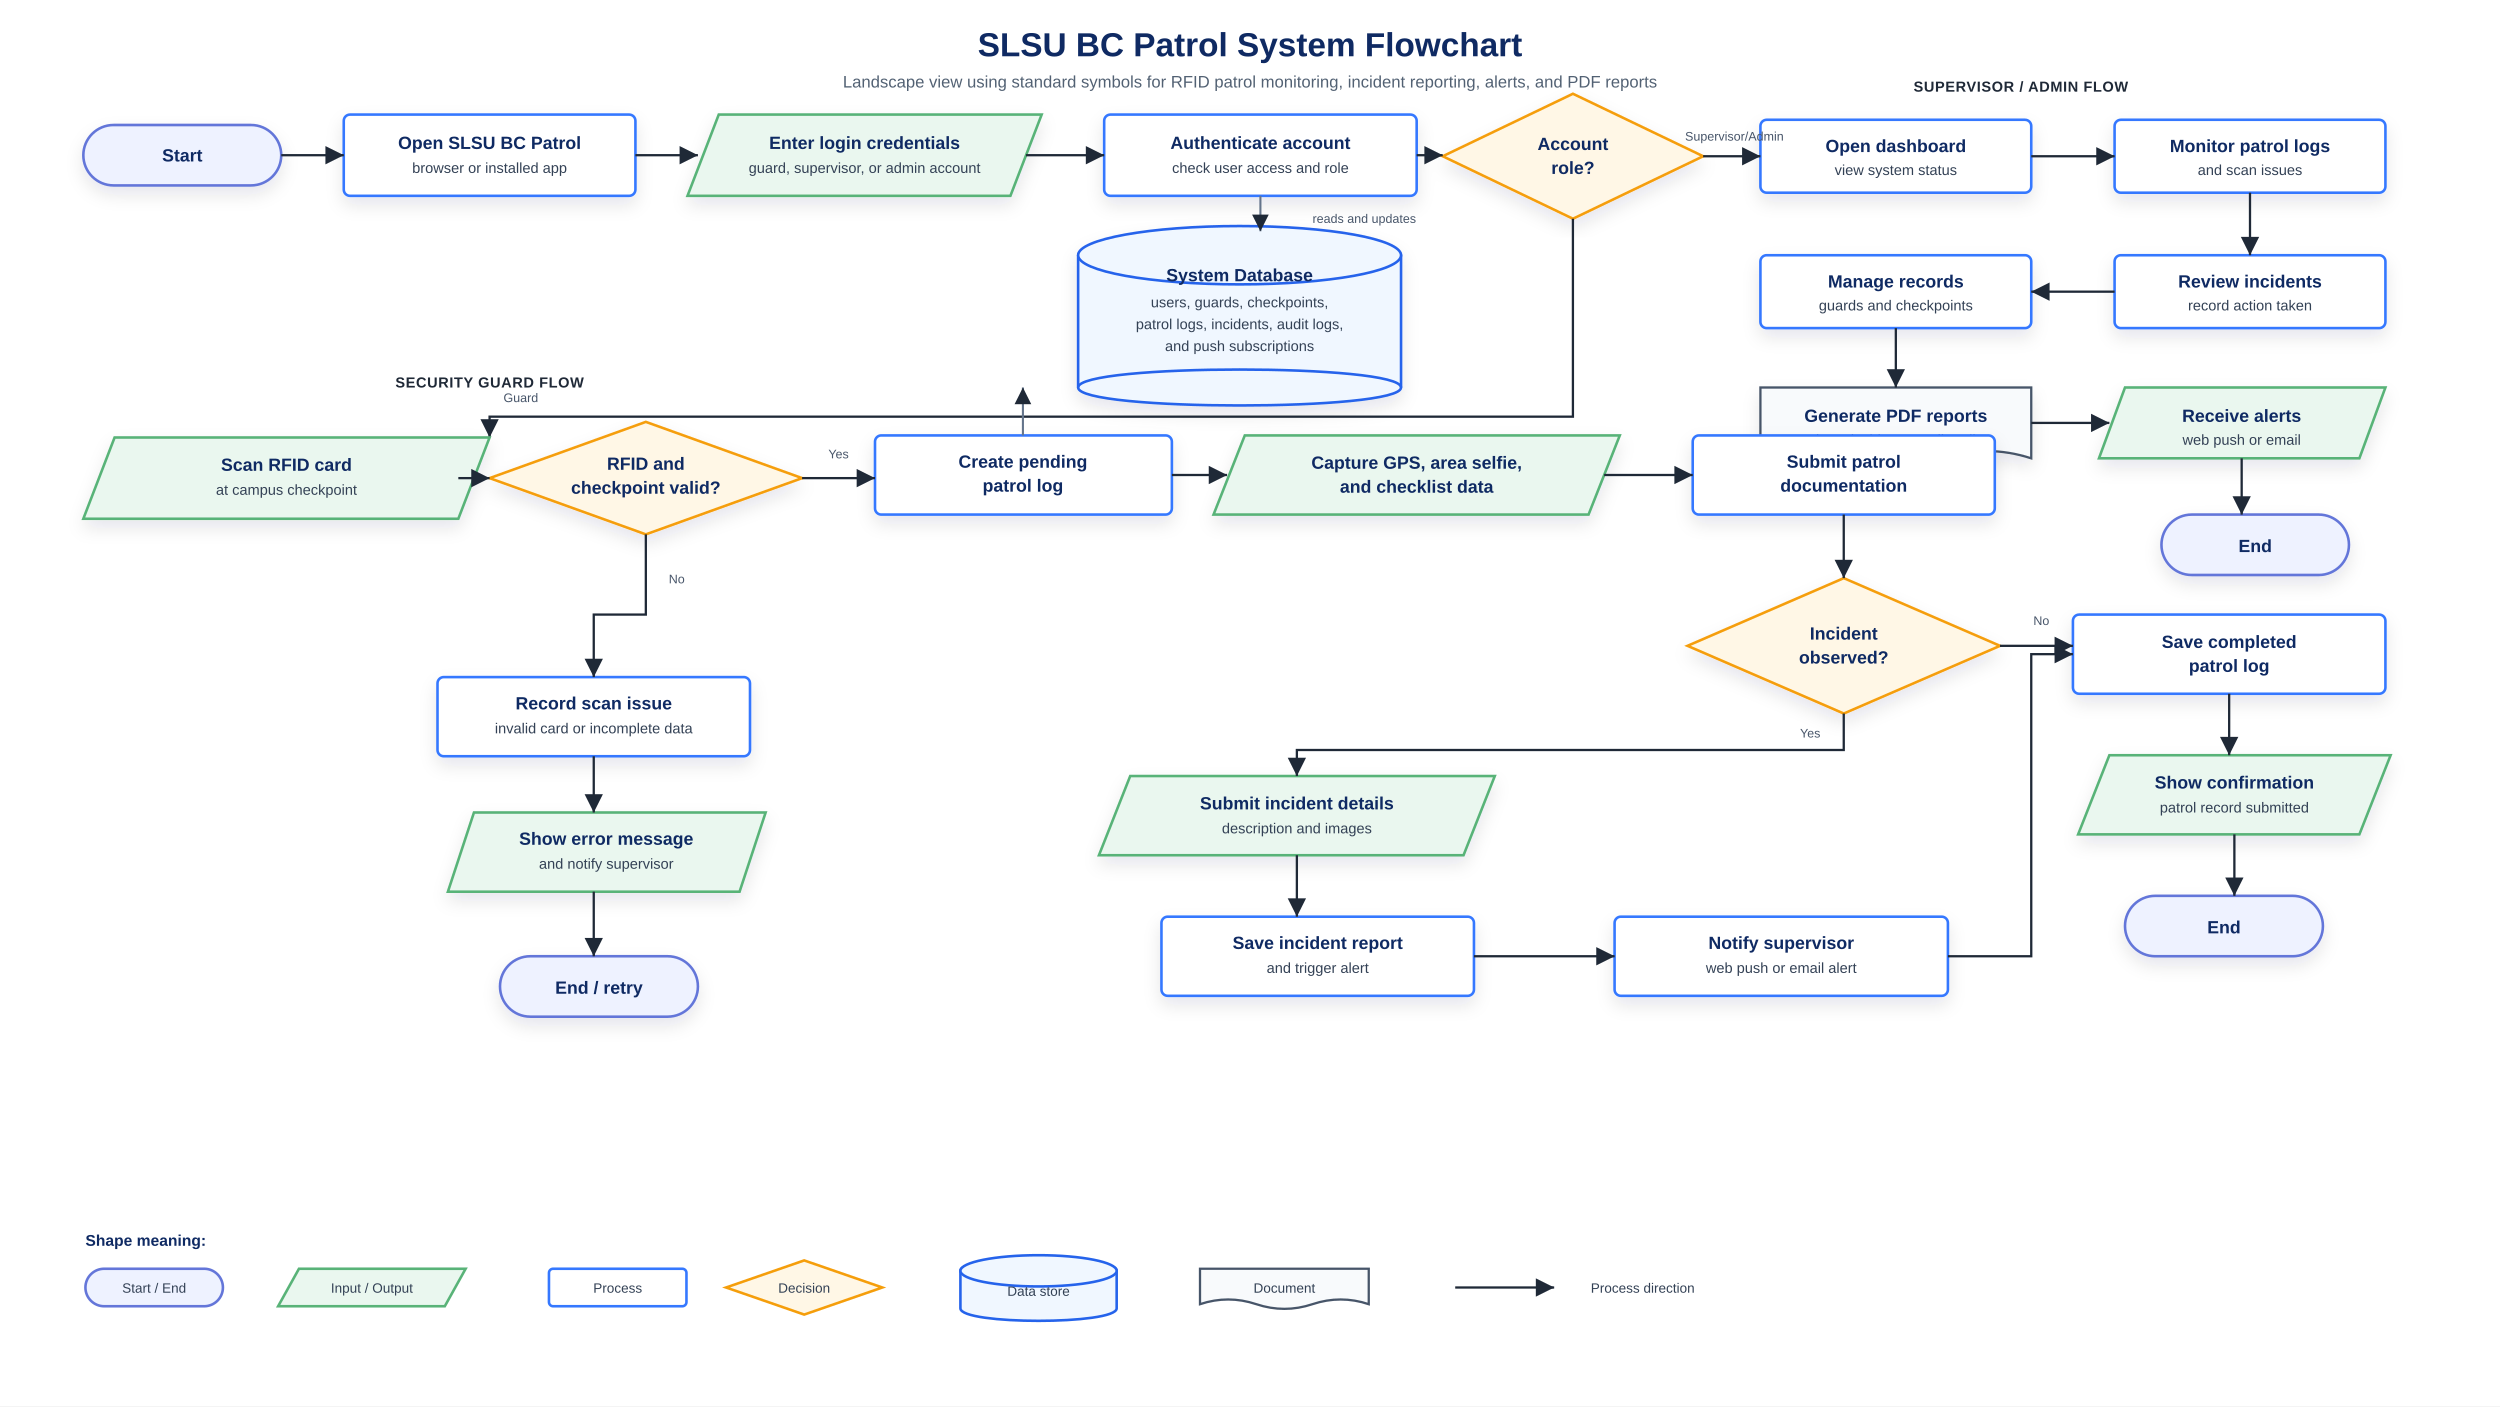
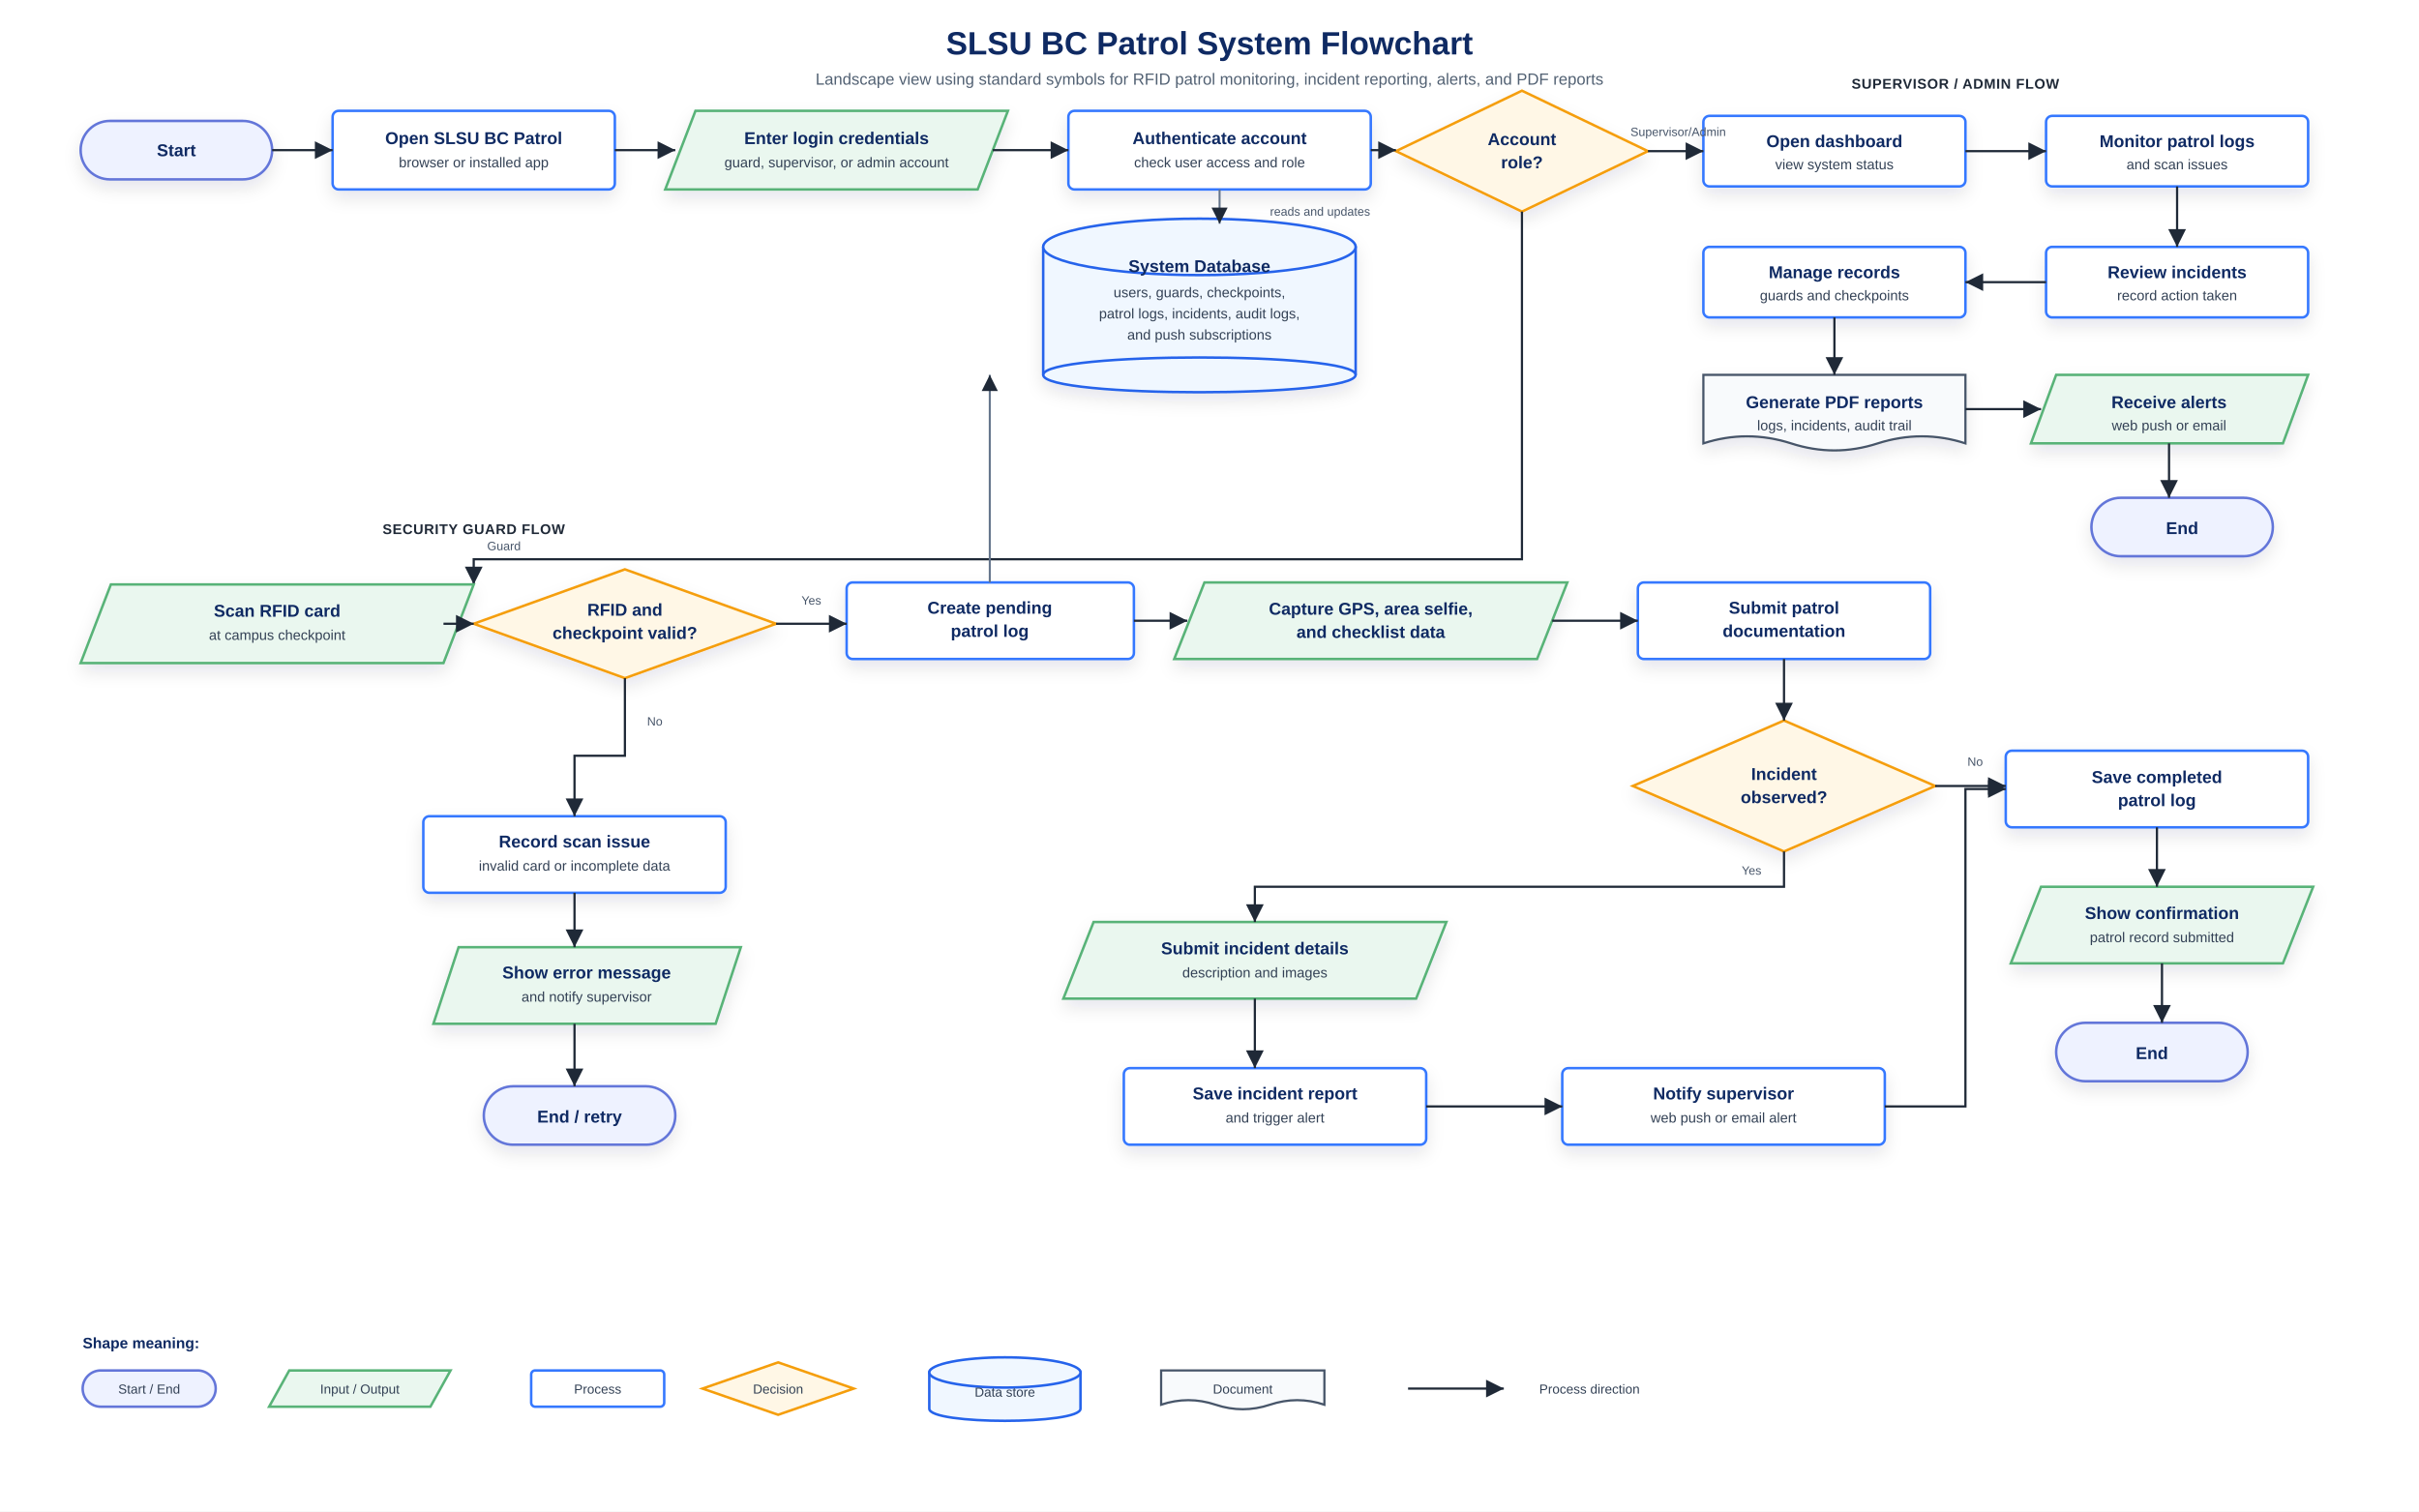
- <svg xmlns="http://www.w3.org/2000/svg" width="2400" height="1350" viewBox="0 0 2400 1350" role="img" aria-labelledby="title desc">
+ <svg xmlns="http://www.w3.org/2000/svg" width="2400" height="1500" viewBox="0 0 2400 1500" role="img" aria-labelledby="title desc">
  <defs>
    <marker id="arrow" markerWidth="12" markerHeight="12" refX="10" refY="6" orient="auto" markerUnits="strokeWidth">
      <path d="M2,2 L10,6 L2,10 Z" fill="#1f2937" />
    </marker>
    <filter id="softShadow" x="-15%" y="-15%" width="130%" height="130%">
      <feDropShadow dx="0" dy="8" stdDeviation="8" flood-color="#0f172a" flood-opacity="0.10" />
    </filter>
  </defs>
  <style>
    .title { font: 700 32px Arial, Helvetica, sans-serif; fill: #0f2a63; }
    .subtitle { font: 400 16px Arial, Helvetica, sans-serif; fill: #526173; }
    .lane { font: 700 14px Arial, Helvetica, sans-serif; fill: #1f2937; letter-spacing: .04em; }
    .shape-title { font: 700 17px Arial, Helvetica, sans-serif; fill: #0f2a63; }
    .shape-text { font: 400 14px Arial, Helvetica, sans-serif; fill: #334155; }
    .small-text { font: 400 12px Arial, Helvetica, sans-serif; fill: #475569; }
    .legend-title { font: 700 15px Arial, Helvetica, sans-serif; fill: #0f2a63; }
    .legend-text { font: 400 13px Arial, Helvetica, sans-serif; fill: #334155; }
    .flow { stroke: #1f2937; stroke-width: 2.2; fill: none; marker-end: url(#arrow); }
    .flow-soft { stroke: #64748b; stroke-width: 2; fill: none; marker-end: url(#arrow); }
    .process { fill: #ffffff; stroke: #3578ff; stroke-width: 2.5; }
    .io { fill: #eaf7ef; stroke: #59b378; stroke-width: 2.5; }
    .decision { fill: #fff7e6; stroke: #f59e0b; stroke-width: 2.5; }
    .terminator { fill: #eef2ff; stroke: #6476d9; stroke-width: 2.5; }
    .document { fill: #f8fafc; stroke: #475569; stroke-width: 2.2; }
    .database { fill: #f0f7ff; stroke: #2563eb; stroke-width: 2.5; }
  </style>
-   <rect width="2400" height="1350" fill="#ffffff" />
+   <rect width="2400" height="1500" fill="#ffffff" />
  <text x="1200" y="54" text-anchor="middle" class="title">SLSU BC Patrol System Flowchart</text>
  <text x="1200" y="84" text-anchor="middle" class="subtitle">Landscape view using standard symbols for RFID patrol monitoring, incident reporting, alerts, and PDF reports</text>
  <g filter="url(#softShadow)">
    <rect x="80" y="120" width="190" height="58" rx="29" class="terminator" />
    <rect x="330" y="110" width="280" height="78" rx="6" class="process" />
    <polygon points="690,110 1000,110 970,188 660,188" class="io" />
    <rect x="1060" y="110" width="300" height="78" rx="6" class="process" />
    <polygon points="1510,90 1635,150 1510,210 1385,150" class="decision" />
  </g>
  <text x="175" y="155" text-anchor="middle" class="shape-title">Start</text>
  <text x="470" y="143" text-anchor="middle" class="shape-title">Open SLSU BC Patrol</text>
  <text x="470" y="166" text-anchor="middle" class="shape-text">browser or installed app</text>
  <text x="830" y="143" text-anchor="middle" class="shape-title">Enter login credentials</text>
  <text x="830" y="166" text-anchor="middle" class="shape-text">guard, supervisor, or admin account</text>
  <text x="1210" y="143" text-anchor="middle" class="shape-title">Authenticate account</text>
  <text x="1210" y="166" text-anchor="middle" class="shape-text">check user access and role</text>
  <text x="1510" y="144" text-anchor="middle" class="shape-title">Account</text>
  <text x="1510" y="167" text-anchor="middle" class="shape-title">role?</text>
  <path class="flow" d="M270 149 H330" />
  <path class="flow" d="M610 149 H670" />
  <path class="flow" d="M985 149 H1060" />
  <path class="flow" d="M1360 149 H1385" />
  <g filter="url(#softShadow)">
    <path d="M1035 245 C1035 222 1345 222 1345 245 V372 C1345 395 1035 395 1035 372 Z" class="database" />
    <ellipse cx="1190" cy="245" rx="155" ry="28" class="database" />
    <path d="M1035 372 C1035 349 1345 349 1345 372" fill="none" stroke="#2563eb" stroke-width="2.5" />
  </g>
  <text x="1190" y="270" text-anchor="middle" class="shape-title">System Database</text>
  <text x="1190" y="295" text-anchor="middle" class="shape-text">users, guards, checkpoints,</text>
  <text x="1190" y="316" text-anchor="middle" class="shape-text">patrol logs, incidents, audit logs,</text>
  <text x="1190" y="337" text-anchor="middle" class="shape-text">and push subscriptions</text>
  <path class="flow-soft" d="M1210 188 V222" />
  <text x="1260" y="214" class="small-text">reads and updates</text>
  <text x="1940" y="88" text-anchor="middle" class="lane">SUPERVISOR / ADMIN FLOW</text>
  <g filter="url(#softShadow)">
    <rect x="1690" y="115" width="260" height="70" rx="6" class="process" />
    <rect x="2030" y="115" width="260" height="70" rx="6" class="process" />
    <rect x="2030" y="245" width="260" height="70" rx="6" class="process" />
    <rect x="1690" y="245" width="260" height="70" rx="6" class="process" />
    <path d="M1690 372 H1950 V440 Q1907 426 1863 440 Q1820 454 1777 440 Q1733 426 1690 440 Z" class="document" />
    <polygon points="2040,372 2290,372 2265,440 2015,440" class="io" />
    <rect x="2075" y="494" width="180" height="58" rx="29" class="terminator" />
  </g>
  <text x="1820" y="146" text-anchor="middle" class="shape-title">Open dashboard</text>
  <text x="1820" y="168" text-anchor="middle" class="shape-text">view system status</text>
  <text x="2160" y="146" text-anchor="middle" class="shape-title">Monitor patrol logs</text>
  <text x="2160" y="168" text-anchor="middle" class="shape-text">and scan issues</text>
  <text x="2160" y="276" text-anchor="middle" class="shape-title">Review incidents</text>
  <text x="2160" y="298" text-anchor="middle" class="shape-text">record action taken</text>
  <text x="1820" y="276" text-anchor="middle" class="shape-title">Manage records</text>
  <text x="1820" y="298" text-anchor="middle" class="shape-text">guards and checkpoints</text>
  <text x="1820" y="405" text-anchor="middle" class="shape-title">Generate PDF reports</text>
  <text x="1820" y="427" text-anchor="middle" class="shape-text">logs, incidents, audit trail</text>
  <text x="2152" y="405" text-anchor="middle" class="shape-title">Receive alerts</text>
  <text x="2152" y="427" text-anchor="middle" class="shape-text">web push or email</text>
  <text x="2165" y="530" text-anchor="middle" class="shape-title">End</text>
  <path class="flow" d="M1635 150 H1690" />
  <path class="flow" d="M1950 150 H2030" />
  <path class="flow" d="M2160 185 V245" />
  <path class="flow" d="M2030 280 H1950" />
  <path class="flow" d="M1820 315 V372" />
  <path class="flow" d="M1950 406 H2025" />
  <path class="flow" d="M2152 440 V494" />
  <text x="1665" y="135" text-anchor="middle" class="small-text">Supervisor/Admin</text>
-   <text x="470" y="372" text-anchor="middle" class="lane">SECURITY GUARD FLOW</text>
-   <path class="flow" d="M1510 210 V400 H470 V420" />
-   <text x="500" y="386" text-anchor="middle" class="small-text">Guard</text>
+   <text x="470" y="530" text-anchor="middle" class="lane">SECURITY GUARD FLOW</text>
+   <path class="flow" d="M1510 210 V555 H470 V580" />
+   <text x="500" y="546" text-anchor="middle" class="small-text">Guard</text>
  <g filter="url(#softShadow)">
-     <polygon points="110,420 470,420 440,498 80,498" class="io" />
-     <polygon points="620,405 770,459 620,513 470,459" class="decision" />
-     <rect x="840" y="418" width="285" height="76" rx="6" class="process" />
-     <polygon points="1195,418 1555,418 1525,494 1165,494" class="io" />
-     <rect x="1625" y="418" width="290" height="76" rx="6" class="process" />
-     <polygon points="1770,555 1920,620 1770,685 1620,620" class="decision" />
+     <polygon points="110,580 470,580 440,658 80,658" class="io" />
+     <polygon points="620,565 770,619 620,673 470,619" class="decision" />
+     <rect x="840" y="578" width="285" height="76" rx="6" class="process" />
+     <polygon points="1195,578 1555,578 1525,654 1165,654" class="io" />
+     <rect x="1625" y="578" width="290" height="76" rx="6" class="process" />
+     <polygon points="1770,715 1920,780 1770,845 1620,780" class="decision" />
  </g>
-   <text x="275" y="452" text-anchor="middle" class="shape-title">Scan RFID card</text>
-   <text x="275" y="475" text-anchor="middle" class="shape-text">at campus checkpoint</text>
-   <text x="620" y="451" text-anchor="middle" class="shape-title">RFID and</text>
-   <text x="620" y="474" text-anchor="middle" class="shape-title">checkpoint valid?</text>
-   <text x="982" y="449" text-anchor="middle" class="shape-title">Create pending</text>
-   <text x="982" y="472" text-anchor="middle" class="shape-title">patrol log</text>
-   <text x="1360" y="450" text-anchor="middle" class="shape-title">Capture GPS, area selfie,</text>
-   <text x="1360" y="473" text-anchor="middle" class="shape-title">and checklist data</text>
-   <text x="1770" y="449" text-anchor="middle" class="shape-title">Submit patrol</text>
-   <text x="1770" y="472" text-anchor="middle" class="shape-title">documentation</text>
-   <text x="1770" y="614" text-anchor="middle" class="shape-title">Incident</text>
-   <text x="1770" y="637" text-anchor="middle" class="shape-title">observed?</text>
-   <path class="flow" d="M440 459 H470" />
-   <path class="flow" d="M770 459 H840" />
-   <text x="805" y="440" text-anchor="middle" class="small-text">Yes</text>
-   <path class="flow" d="M1125 456 H1178" />
-   <path class="flow-soft" d="M982 418 V372" />
-   <path class="flow" d="M1540 456 H1625" />
-   <path class="flow" d="M1770 494 V555" />
+   <text x="275" y="612" text-anchor="middle" class="shape-title">Scan RFID card</text>
+   <text x="275" y="635" text-anchor="middle" class="shape-text">at campus checkpoint</text>
+   <text x="620" y="611" text-anchor="middle" class="shape-title">RFID and</text>
+   <text x="620" y="634" text-anchor="middle" class="shape-title">checkpoint valid?</text>
+   <text x="982" y="609" text-anchor="middle" class="shape-title">Create pending</text>
+   <text x="982" y="632" text-anchor="middle" class="shape-title">patrol log</text>
+   <text x="1360" y="610" text-anchor="middle" class="shape-title">Capture GPS, area selfie,</text>
+   <text x="1360" y="633" text-anchor="middle" class="shape-title">and checklist data</text>
+   <text x="1770" y="609" text-anchor="middle" class="shape-title">Submit patrol</text>
+   <text x="1770" y="632" text-anchor="middle" class="shape-title">documentation</text>
+   <text x="1770" y="774" text-anchor="middle" class="shape-title">Incident</text>
+   <text x="1770" y="797" text-anchor="middle" class="shape-title">observed?</text>
+   <path class="flow" d="M440 619 H470" />
+   <path class="flow" d="M770 619 H840" />
+   <text x="805" y="600" text-anchor="middle" class="small-text">Yes</text>
+   <path class="flow" d="M1125 616 H1178" />
+   <path class="flow-soft" d="M982 578 V372" />
+   <path class="flow" d="M1540 616 H1625" />
+   <path class="flow" d="M1770 654 V715" />
  <g filter="url(#softShadow)">
-     <rect x="420" y="650" width="300" height="76" rx="6" class="process" />
-     <polygon points="455,780 735,780 710,856 430,856" class="io" />
-     <rect x="480" y="918" width="190" height="58" rx="29" class="terminator" />
+     <rect x="420" y="810" width="300" height="76" rx="6" class="process" />
+     <polygon points="455,940 735,940 710,1016 430,1016" class="io" />
+     <rect x="480" y="1078" width="190" height="58" rx="29" class="terminator" />
  </g>
-   <text x="570" y="681" text-anchor="middle" class="shape-title">Record scan issue</text>
-   <text x="570" y="704" text-anchor="middle" class="shape-text">invalid card or incomplete data</text>
-   <text x="582" y="811" text-anchor="middle" class="shape-title">Show error message</text>
-   <text x="582" y="834" text-anchor="middle" class="shape-text">and notify supervisor</text>
-   <text x="575" y="954" text-anchor="middle" class="shape-title">End / retry</text>
-   <path class="flow" d="M620 513 V590 H570 V650" />
-   <text x="642" y="560" class="small-text">No</text>
-   <path class="flow" d="M570 726 V780" />
-   <path class="flow" d="M570 856 V918" />
+   <text x="570" y="841" text-anchor="middle" class="shape-title">Record scan issue</text>
+   <text x="570" y="864" text-anchor="middle" class="shape-text">invalid card or incomplete data</text>
+   <text x="582" y="971" text-anchor="middle" class="shape-title">Show error message</text>
+   <text x="582" y="994" text-anchor="middle" class="shape-text">and notify supervisor</text>
+   <text x="575" y="1114" text-anchor="middle" class="shape-title">End / retry</text>
+   <path class="flow" d="M620 673 V750 H570 V810" />
+   <text x="642" y="720" class="small-text">No</text>
+   <path class="flow" d="M570 886 V940" />
+   <path class="flow" d="M570 1016 V1078" />
  <g filter="url(#softShadow)">
-     <polygon points="1085,745 1435,745 1405,821 1055,821" class="io" />
-     <rect x="1115" y="880" width="300" height="76" rx="6" class="process" />
-     <rect x="1550" y="880" width="320" height="76" rx="6" class="process" />
-     <rect x="1990" y="590" width="300" height="76" rx="6" class="process" />
-     <polygon points="2025,725 2295,725 2265,801 1995,801" class="io" />
-     <rect x="2040" y="860" width="190" height="58" rx="29" class="terminator" />
+     <polygon points="1085,915 1435,915 1405,991 1055,991" class="io" />
+     <rect x="1115" y="1060" width="300" height="76" rx="6" class="process" />
+     <rect x="1550" y="1060" width="320" height="76" rx="6" class="process" />
+     <rect x="1990" y="745" width="300" height="76" rx="6" class="process" />
+     <polygon points="2025,880 2295,880 2265,956 1995,956" class="io" />
+     <rect x="2040" y="1015" width="190" height="58" rx="29" class="terminator" />
  </g>
-   <text x="1245" y="777" text-anchor="middle" class="shape-title">Submit incident details</text>
-   <text x="1245" y="800" text-anchor="middle" class="shape-text">description and images</text>
-   <text x="1265" y="911" text-anchor="middle" class="shape-title">Save incident report</text>
-   <text x="1265" y="934" text-anchor="middle" class="shape-text">and trigger alert</text>
-   <text x="1710" y="911" text-anchor="middle" class="shape-title">Notify supervisor</text>
-   <text x="1710" y="934" text-anchor="middle" class="shape-text">web push or email alert</text>
-   <text x="2140" y="622" text-anchor="middle" class="shape-title">Save completed</text>
-   <text x="2140" y="645" text-anchor="middle" class="shape-title">patrol log</text>
-   <text x="2145" y="757" text-anchor="middle" class="shape-title">Show confirmation</text>
-   <text x="2145" y="780" text-anchor="middle" class="shape-text">patrol record submitted</text>
-   <text x="2135" y="896" text-anchor="middle" class="shape-title">End</text>
-   <path class="flow" d="M1770 685 V720 H1245 V745" />
-   <text x="1728" y="708" class="small-text">Yes</text>
-   <path class="flow" d="M1245 821 V880" />
-   <path class="flow" d="M1415 918 H1550" />
-   <path class="flow" d="M1870 918 H1950 V628 H1990" />
-   <path class="flow" d="M1920 620 H1990" />
-   <text x="1952" y="600" class="small-text">No</text>
-   <path class="flow" d="M2140 666 V725" />
-   <path class="flow" d="M2145 801 V860" />
-   <g transform="translate(82 1228)">
+   <text x="1245" y="947" text-anchor="middle" class="shape-title">Submit incident details</text>
+   <text x="1245" y="970" text-anchor="middle" class="shape-text">description and images</text>
+   <text x="1265" y="1091" text-anchor="middle" class="shape-title">Save incident report</text>
+   <text x="1265" y="1114" text-anchor="middle" class="shape-text">and trigger alert</text>
+   <text x="1710" y="1091" text-anchor="middle" class="shape-title">Notify supervisor</text>
+   <text x="1710" y="1114" text-anchor="middle" class="shape-text">web push or email alert</text>
+   <text x="2140" y="777" text-anchor="middle" class="shape-title">Save completed</text>
+   <text x="2140" y="800" text-anchor="middle" class="shape-title">patrol log</text>
+   <text x="2145" y="912" text-anchor="middle" class="shape-title">Show confirmation</text>
+   <text x="2145" y="935" text-anchor="middle" class="shape-text">patrol record submitted</text>
+   <text x="2135" y="1051" text-anchor="middle" class="shape-title">End</text>
+   <path class="flow" d="M1770 845 V880 H1245 V915" />
+   <text x="1728" y="868" class="small-text">Yes</text>
+   <path class="flow" d="M1245 991 V1060" />
+   <path class="flow" d="M1415 1098 H1550" />
+   <path class="flow" d="M1870 1098 H1950 V783 H1990" />
+   <path class="flow" d="M1920 780 H1990" />
+   <text x="1952" y="760" class="small-text">No</text>
+   <path class="flow" d="M2140 821 V880" />
+   <path class="flow" d="M2145 956 V1015" />
+   <g transform="translate(82 1370)">
    <text x="0" y="-32" class="legend-title">Shape meaning:</text>
    <rect x="0" y="-10" width="132" height="36" rx="18" class="terminator" />
    <text x="66" y="13" text-anchor="middle" class="legend-text">Start / End</text>
    <polygon points="205,-10 365,-10 345,26 185,26" class="io" />
    <text x="275" y="13" text-anchor="middle" class="legend-text">Input / Output</text>
    <rect x="445" y="-10" width="132" height="36" rx="4" class="process" />
    <text x="511" y="13" text-anchor="middle" class="legend-text">Process</text>
    <polygon points="690,-18 765,8 690,34 615,8" class="decision" />
    <text x="690" y="13" text-anchor="middle" class="legend-text">Decision</text>
    <path d="M840 -8 C840 -24 990 -24 990 -8 V28 C990 44 840 44 840 28 Z" class="database" />
    <ellipse cx="915" cy="-8" rx="75" ry="15" class="database" />
    <text x="915" y="16" text-anchor="middle" class="legend-text">Data store</text>
    <path d="M1070 -10 H1232 V24 Q1205 15 1178 24 Q1151 33 1124 24 Q1097 15 1070 24 Z" class="document" />
    <text x="1151" y="13" text-anchor="middle" class="legend-text">Document</text>
    <line x1="1315" y1="8" x2="1410" y2="8" class="flow" />
    <text x="1495" y="13" text-anchor="middle" class="legend-text">Process direction</text>
  </g>
</svg>
